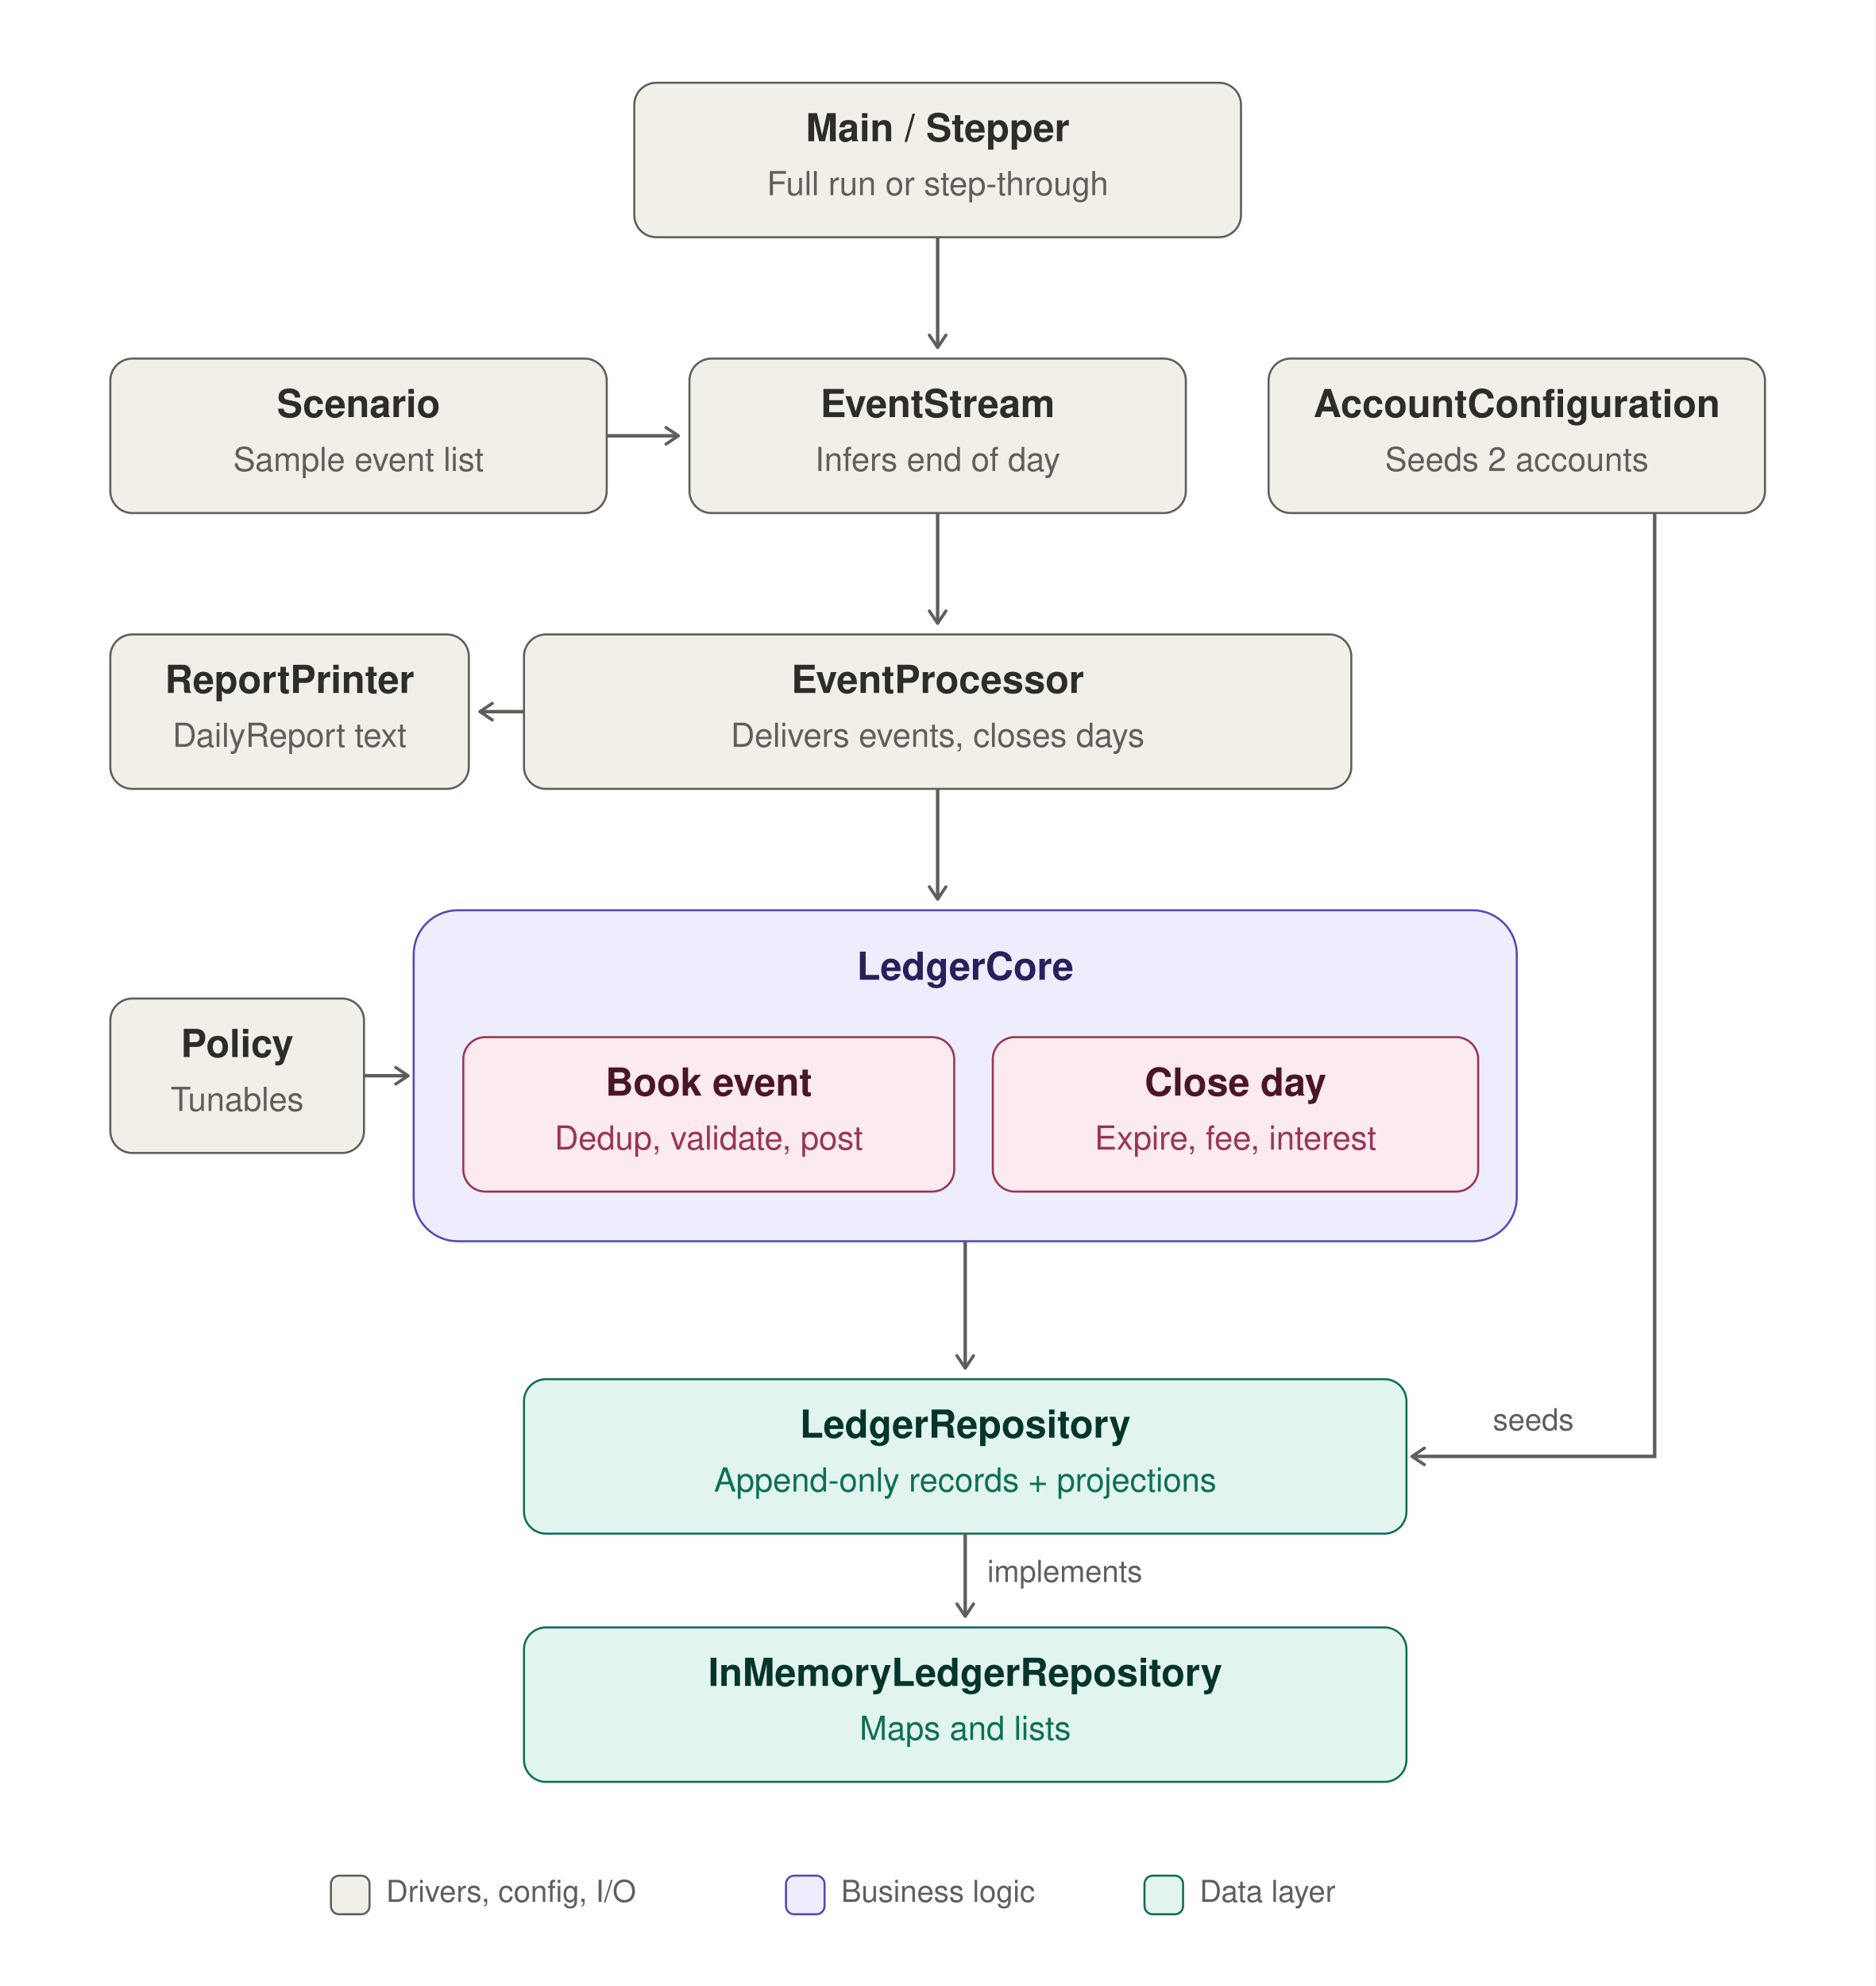
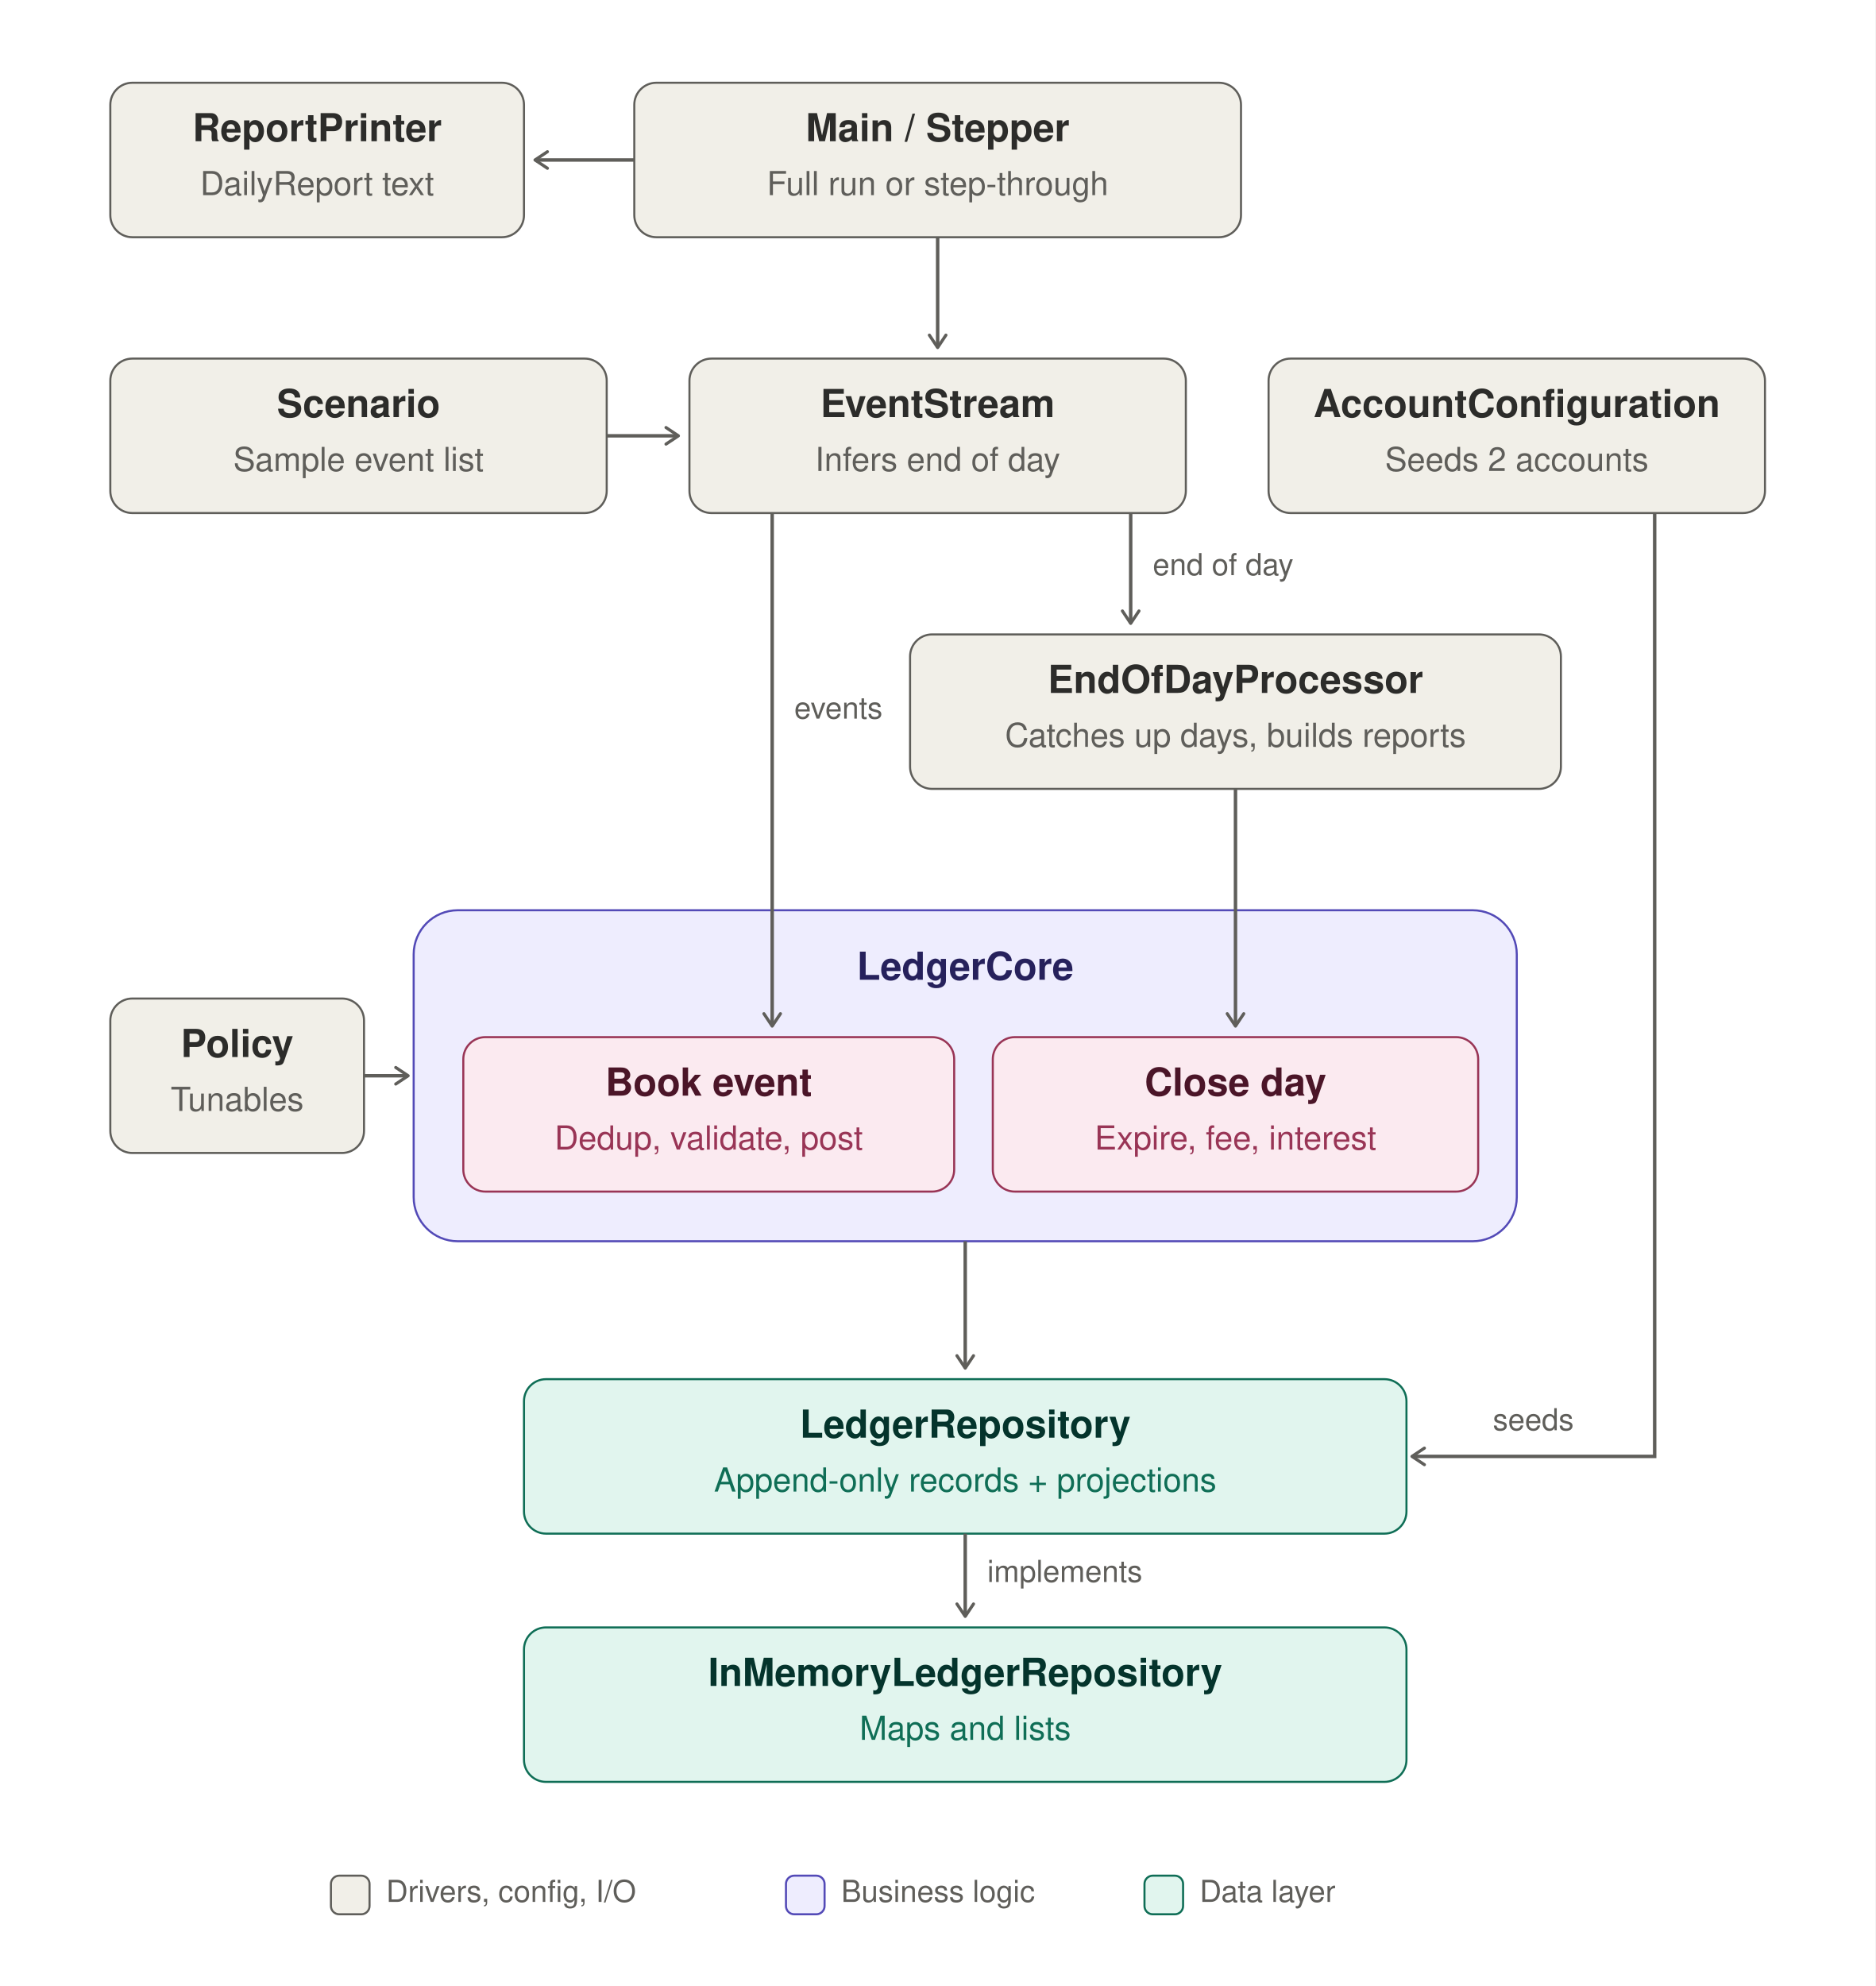
<svg xmlns="http://www.w3.org/2000/svg" width="680" height="720" viewBox="0 0 680 720" font-family="'Helvetica Neue', Helvetica, Arial, sans-serif">
  <defs>
    <marker id="arrow" viewBox="0 0 10 10" refX="8" refY="5" markerWidth="6" markerHeight="6" orient="auto-start-reverse">
      <path d="M2 1L8 5L2 9" fill="none" stroke="#5F5E5A" stroke-width="1.5" stroke-linecap="round" stroke-linejoin="round" />
    </marker>
    <style>
      .title { font-size: 14px; font-weight: 600; }
      .sub { font-size: 12px; }
      .note { font-size: 11px; fill: #5F5E5A; }
      .gray rect { fill: #F1EFE8; stroke: #5F5E5A; }
      .gray .title { fill: #2C2C2A; } .gray .sub { fill: #5F5E5A; }
      .purple rect { fill: #EEEDFE; stroke: #534AB7; }
      .purple .title { fill: #26215C; } .purple .sub { fill: #534AB7; }
      .pink rect { fill: #FBEAF0; stroke: #993556; }
      .pink .title { fill: #4B1528; } .pink .sub { fill: #993556; }
      .teal rect { fill: #E1F5EE; stroke: #0F6E56; }
      .teal .title { fill: #04342C; } .teal .sub { fill: #0F6E56; }
      rect { stroke-width: 0.75; }
      .arr { stroke: #5F5E5A; stroke-width: 1.25; fill: none; }
      text { dominant-baseline: central; }
    </style>
  </defs>
  <rect x="0" y="0" width="680" height="720" fill="#FFFFFF" stroke="none" />
  <g class="gray">
    <rect x="230" y="30" width="220" height="56" rx="8" />
    <text class="title" x="340" y="48" text-anchor="middle">Main / Stepper</text>
    <text class="sub" x="340" y="68" text-anchor="middle">Full run or step-through</text>
  </g>
  <line x1="340" y1="86" x2="340" y2="126" class="arr" marker-end="url(#arrow)" />
+   <line x1="230" y1="58" x2="194" y2="58" class="arr" marker-end="url(#arrow)" />
+   <g class="gray">
+     <rect x="40" y="30" width="150" height="56" rx="8" />
+     <text class="title" x="115" y="48" text-anchor="middle">ReportPrinter</text>
+     <text class="sub" x="115" y="68" text-anchor="middle">DailyReport text</text>
+   </g>
  <g class="gray">
    <rect x="40" y="130" width="180" height="56" rx="8" />
    <text class="title" x="130" y="148" text-anchor="middle">Scenario</text>
    <text class="sub" x="130" y="168" text-anchor="middle">Sample event list</text>
  </g>
  <line x1="220" y1="158" x2="246" y2="158" class="arr" marker-end="url(#arrow)" />
  <g class="gray">
    <rect x="250" y="130" width="180" height="56" rx="8" />
    <text class="title" x="340" y="148" text-anchor="middle">EventStream</text>
    <text class="sub" x="340" y="168" text-anchor="middle">Infers end of day</text>
  </g>
  <g class="gray">
    <rect x="460" y="130" width="180" height="56" rx="8" />
    <text class="title" x="550" y="148" text-anchor="middle">AccountConfiguration</text>
    <text class="sub" x="550" y="168" text-anchor="middle">Seeds 2 accounts</text>
  </g>
-   <line x1="340" y1="186" x2="340" y2="226" class="arr" marker-end="url(#arrow)" />
+   <text class="note" x="288" y="258">events</text>
+   <line x1="410" y1="186" x2="410" y2="226" class="arr" marker-end="url(#arrow)" />
+   <text class="note" x="418" y="206">end of day</text>
  <g class="gray">
-     <rect x="190" y="230" width="300" height="56" rx="8" />
-     <text class="title" x="340" y="248" text-anchor="middle">EventProcessor</text>
-     <text class="sub" x="340" y="268" text-anchor="middle">Delivers events, closes days</text>
+     <rect x="330" y="230" width="236" height="56" rx="8" />
+     <text class="title" x="448" y="248" text-anchor="middle">EndOfDayProcessor</text>
+     <text class="sub" x="448" y="268" text-anchor="middle">Catches up days, builds reports</text>
  </g>
-   <line x1="190" y1="258" x2="174" y2="258" class="arr" marker-end="url(#arrow)" />
-   <g class="gray">
-     <rect x="40" y="230" width="130" height="56" rx="8" />
-     <text class="title" x="105" y="248" text-anchor="middle">ReportPrinter</text>
-     <text class="sub" x="105" y="268" text-anchor="middle">DailyReport text</text>
-   </g>
-   <line x1="340" y1="286" x2="340" y2="326" class="arr" marker-end="url(#arrow)" />
  <g class="purple">
    <rect x="150" y="330" width="400" height="120" rx="16" />
    <text class="title" x="350" y="352" text-anchor="middle">LedgerCore</text>
  </g>
  <g class="pink">
    <rect x="168" y="376" width="178" height="56" rx="8" />
    <text class="title" x="257" y="394" text-anchor="middle">Book event</text>
    <text class="sub" x="257" y="414" text-anchor="middle">Dedup, validate, post</text>
  </g>
  <g class="pink">
    <rect x="360" y="376" width="176" height="56" rx="8" />
    <text class="title" x="448" y="394" text-anchor="middle">Close day</text>
    <text class="sub" x="448" y="414" text-anchor="middle">Expire, fee, interest</text>
  </g>
+   <line x1="280" y1="186" x2="280" y2="372" class="arr" marker-end="url(#arrow)" />
+   <line x1="448" y1="286" x2="448" y2="372" class="arr" marker-end="url(#arrow)" />
  <g class="gray">
    <rect x="40" y="362" width="92" height="56" rx="8" />
    <text class="title" x="86" y="380" text-anchor="middle">Policy</text>
    <text class="sub" x="86" y="400" text-anchor="middle">Tunables</text>
  </g>
  <line x1="132" y1="390" x2="148" y2="390" class="arr" marker-end="url(#arrow)" />
  <line x1="350" y1="450" x2="350" y2="496" class="arr" marker-end="url(#arrow)" />
  <g class="teal">
    <rect x="190" y="500" width="320" height="56" rx="8" />
    <text class="title" x="350" y="518" text-anchor="middle">LedgerRepository</text>
    <text class="sub" x="350" y="538" text-anchor="middle">Append-only records + projections</text>
  </g>
  <path d="M600 186 L600 528 L512 528" class="arr" marker-end="url(#arrow)" />
  <text class="note" x="556" y="516" text-anchor="middle">seeds</text>
  <line x1="350" y1="556" x2="350" y2="586" class="arr" marker-end="url(#arrow)" />
  <text class="note" x="358" y="571">implements</text>
  <g class="teal">
    <rect x="190" y="590" width="320" height="56" rx="8" />
    <text class="title" x="350" y="608" text-anchor="middle">InMemoryLedgerRepository</text>
    <text class="sub" x="350" y="628" text-anchor="middle">Maps and lists</text>
  </g>
  <g class="gray">
    <rect x="120" y="680" width="14" height="14" rx="3" />
  </g>
  <text class="note" x="140" y="687">Drivers, config, I/O</text>
  <g class="purple">
    <rect x="285" y="680" width="14" height="14" rx="3" />
  </g>
  <text class="note" x="305" y="687">Business logic</text>
  <g class="teal">
    <rect x="415" y="680" width="14" height="14" rx="3" />
  </g>
  <text class="note" x="435" y="687">Data layer</text>
</svg>
